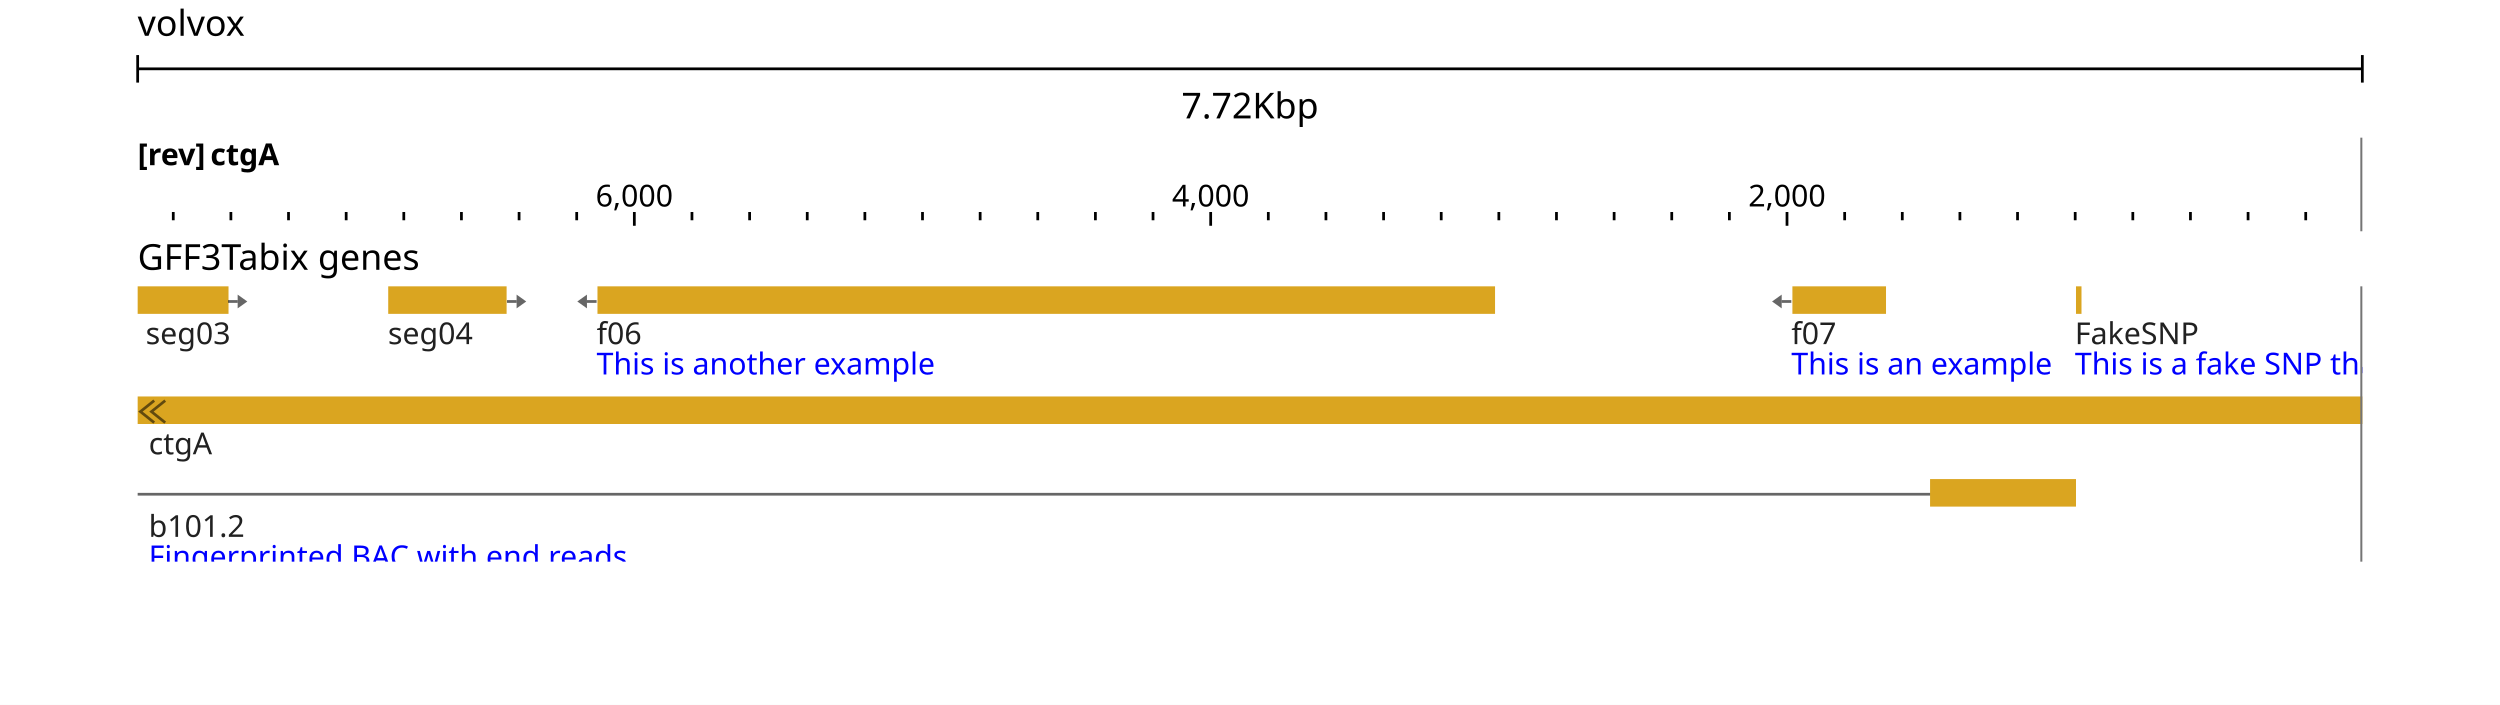
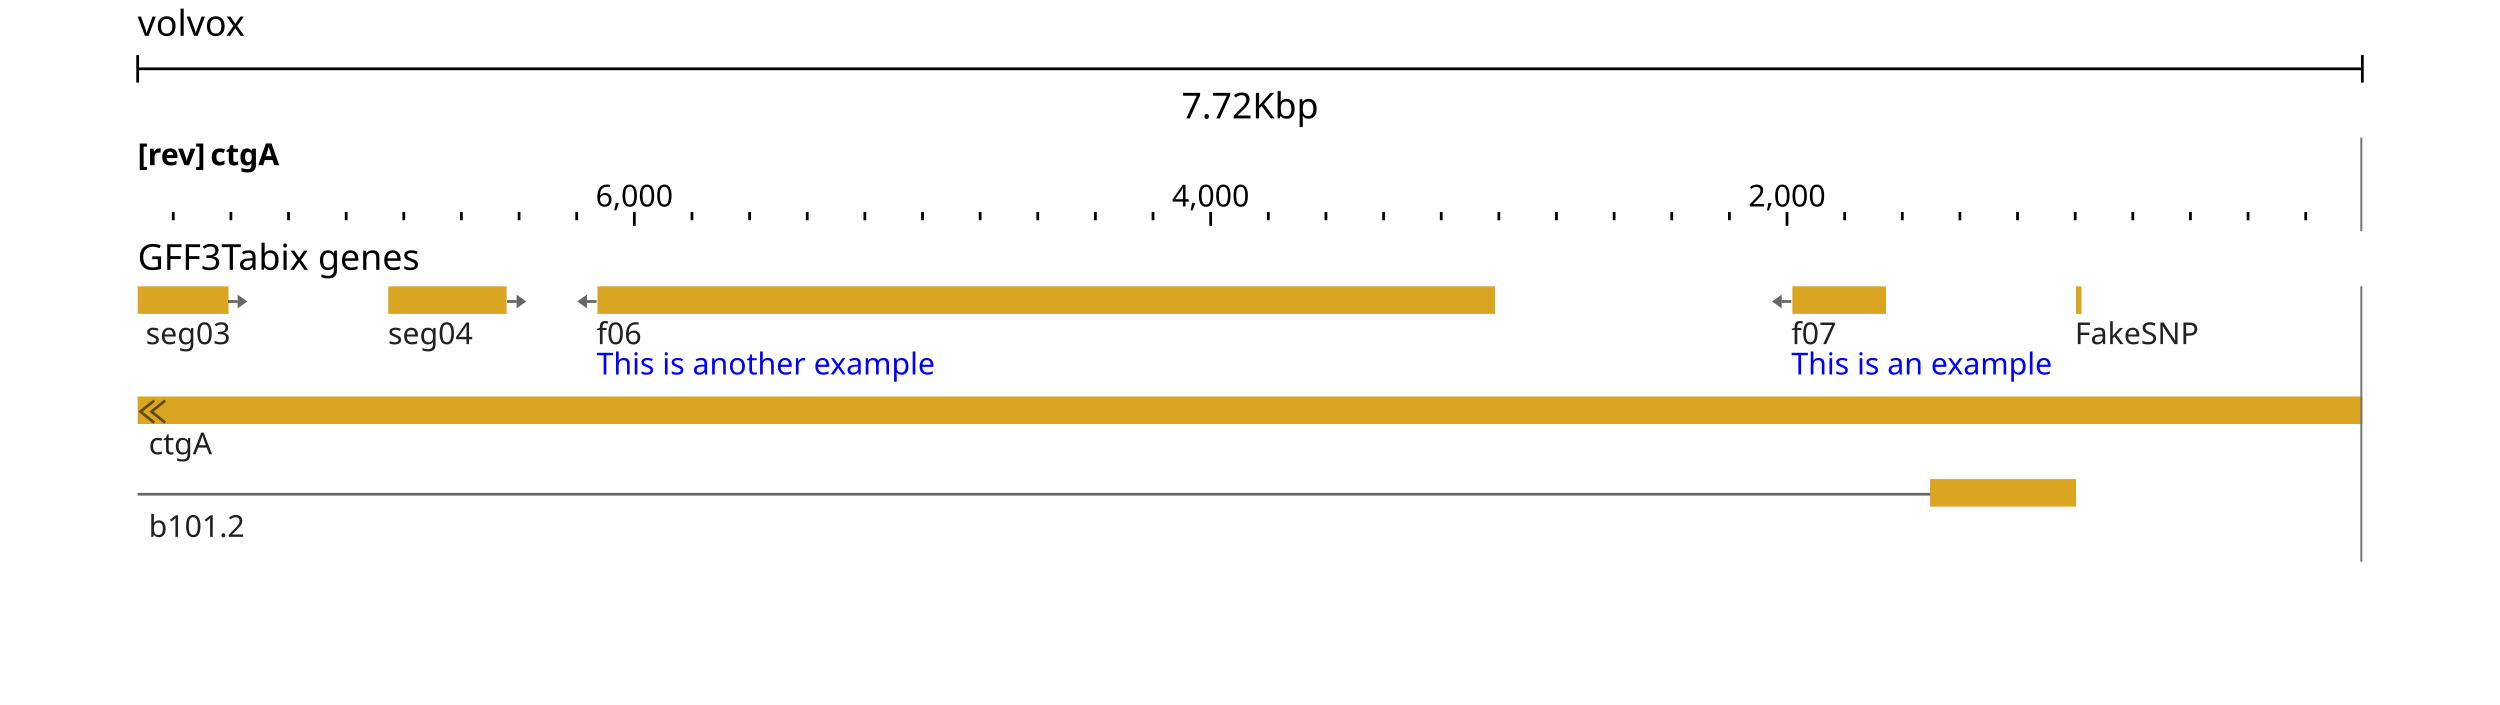
<svg xmlns="http://www.w3.org/2000/svg" width="908" height="256" viewBox="0 0 908 256" font-family="sans-serif">
  <rect width="908" height="256" fill="#ffffff" />
  <g transform="translate(50 0)">
    <g transform="translate(0)">
      <g id="header">
        <text x="0" y="13" font-size="13" fill="#000000">volvox</text>
        <g transform="translate(0 25)">
          <line x1="0" x2="808" y1="0" y2="0" stroke="#000000" />
          <line x1="0" x2="0" y1="-5" y2="5" stroke="#000000" />
          <line x1="808" x2="808" y1="-5" y2="5" stroke="#000000" />
          <text x="404" y="18" text-anchor="middle" font-size="13" fill="#000000">7.72Kbp</text>
        </g>
        <g transform="translate(0 50)">
          <defs>
            <clipPath id="ruler-clip-0">
              <rect x="0" y="0" width="808" height="34" />
            </clipPath>
          </defs>
          <g clip-path="url(#ruler-clip-0)">
            <rect x="807.27" width="3" y="0" height="34" fill="#757575" />
            <path d="M599.04 27V32M389.72 27V32M180.39 27V32M-28.94 27V32M-238.26 27V32M787.44 27V30M766.5 27V30M745.57 27V30M724.64 27V30M703.71 27V30M682.77 27V30M661.84 27V30M640.91 27V30M619.98 27V30M578.11 27V30M557.18 27V30M536.25 27V30M515.31 27V30M494.38 27V30M473.45 27V30M452.52 27V30M431.58 27V30M410.65 27V30M368.78 27V30M347.85 27V30M326.92 27V30M305.99 27V30M285.05 27V30M264.12 27V30M243.19 27V30M222.26 27V30M201.32 27V30M159.46 27V30M138.53 27V30M117.59 27V30M96.66 27V30M75.73 27V30M54.79 27V30M33.86 27V30M12.93 27V30M-8 27V30M-49.87 27V30M-70.8 27V30M-91.73 27V30M-112.67 27V30M-133.6 27V30M-154.53 27V30M-175.46 27V30M-196.4 27V30M-217.33 27V30M-259.19 27V30M-280.13 27V30M-301.06 27V30M-321.99 27V30M-342.93 27V30M-363.86 27V30M-384.79 27V30M-405.72 27V30" stroke-width="1" stroke="#000000" fill="none" />
            <text x="599.04" y="25" text-anchor="middle" font-size="11" fill="#000000">2,000</text>
            <text x="389.72" y="25" text-anchor="middle" font-size="11" fill="#000000">4,000</text>
            <text x="180.39" y="25" text-anchor="middle" font-size="11" fill="#000000">6,000</text>
            <text x="0" y="10" font-size="11" font-weight="bold" fill="#000000">[rev]</text>
            <text x="26.41" y="10" font-size="11" font-weight="bold" fill="#000000">ctgA</text>
          </g>
        </g>
      </g>
    </g>
    <g transform="translate(0 84)">
      <g transform="translate(0 0)">
        <defs>
          <clipPath id="track-clip-0-gff3tabix_genes">
            <rect x="-50" y="20" width="858" height="100" />
          </clipPath>
        </defs>
        <g clip-path="url(#track-clip-0-gff3tabix_genes)">
          <g transform="translate(0 20)">
            <defs>
              <clipPath id="display-clip-0-0-0">
                <rect x="0" y="0" width="808" height="100" />
              </clipPath>
            </defs>
            <g clip-path="url(#display-clip-0-0-0)">
              <g>
                <clipPath id="svgcanvas-clip-0">
                  <path d="M0,0h808v100h-808Z" />
                </clipPath>
                <g clip-path="url(#svgcanvas-clip-0)">
                  <path d="M651.27,75.5L-1232.56,75.5" fill="none" stroke="rgb(0,0,0)" stroke-opacity="0.6" stroke-width="1" />
                  <rect x="-4425" y="40" width="5233" height="10" fill="rgb(218,165,32)" />
                  <rect x="651" y="70" width="53" height="10" fill="rgb(218,165,32)" />
                  <rect x="704" y="0" width="2" height="10" fill="rgb(218,165,32)" />
                  <rect x="601" y="0" width="34" height="10" fill="rgb(218,165,32)" />
                  <rect x="167" y="0" width="326" height="10" fill="rgb(218,165,32)" />
                  <rect x="91" y="0" width="43" height="10" fill="rgb(218,165,32)" />
                  <rect x="-2" y="0" width="35" height="10" fill="rgb(218,165,32)" />
                  <rect x="-134" y="0" width="105" height="10" fill="rgb(218,165,32)" />
                  <rect x="-220" y="0" width="44" height="10" fill="rgb(218,165,32)" />
                  <rect x="-395" y="0" width="157" height="10" fill="rgb(218,165,32)" />
                  <rect x="597.11" y="5" width="3.5" height="1" fill="rgb(0,0,0)" fill-opacity="0.6" />
                  <path d="M597.11,3L597.11,8L593.61,5.5Z" fill="rgb(0,0,0)" fill-opacity="0.6" stroke="none" />
                  <rect x="163.18" y="5" width="3.5" height="1" fill="rgb(0,0,0)" fill-opacity="0.6" />
                  <path d="M163.18,3L163.18,8L159.68,5.5Z" fill="rgb(0,0,0)" fill-opacity="0.6" stroke="none" />
                  <rect x="134.13" y="5" width="3.5" height="1" fill="rgb(0,0,0)" fill-opacity="0.6" />
                  <path d="M137.63,3L137.63,8L141.13,5.5Z" fill="rgb(0,0,0)" fill-opacity="0.6" stroke="none" />
                  <rect x="32.82" y="5" width="3.5" height="1" fill="rgb(0,0,0)" fill-opacity="0.6" />
                  <path d="M36.32,3L36.32,8L39.82,5.5Z" fill="rgb(0,0,0)" fill-opacity="0.6" stroke="none" />
                  <rect x="-28.94" y="5" width="3.5" height="1" fill="rgb(0,0,0)" fill-opacity="0.6" />
                  <path d="M-25.44,3L-25.44,8L-21.94,5.5Z" fill="rgb(0,0,0)" fill-opacity="0.6" stroke="none" />
                  <rect x="-175.88" y="5" width="3.5" height="1" fill="rgb(0,0,0)" fill-opacity="0.6" />
                  <path d="M-172.38,3L-172.38,8L-168.88,5.5Z" fill="rgb(0,0,0)" fill-opacity="0.6" stroke="none" />
                  <rect x="-398.86" y="5" width="3.5" height="1" fill="rgb(0,0,0)" fill-opacity="0.6" />
                  <path d="M-398.86,3L-398.86,8L-402.36,5.5Z" fill="rgb(0,0,0)" fill-opacity="0.6" stroke="none" />
                  <path d="M6,41.5L1,45.5L6,49.5" fill="none" stroke="rgb(0,0,0)" stroke-opacity="0.55" stroke-width="1" />
                  <path d="M10,41.5L5,45.5L10,49.5" fill="none" stroke="rgb(0,0,0)" stroke-opacity="0.55" stroke-width="1" />
                </g>
              </g>
              <g>
                <text x="4" y="61" fill="rgb(0,0,0)" fill-opacity="0.87" font-size="11" text-anchor="start">ctgA</text>
                <text x="4" y="91" fill="rgb(0,0,0)" fill-opacity="0.87" font-size="11" text-anchor="start">b101.2</text>
-                 <text x="4" y="102" fill="blue" font-size="11" text-anchor="start">Fingerprinted BAC with end reads</text>
                <text x="703.6" y="21" fill="rgb(0,0,0)" fill-opacity="0.87" font-size="11" text-anchor="start">FakeSNP</text>
-                 <text x="703.6" y="32" fill="blue" font-size="11" text-anchor="start">This is a fake SNP that should appear a…</text>
                <text x="600.61" y="21" fill="rgb(0,0,0)" fill-opacity="0.87" font-size="11" text-anchor="start">f07</text>
                <text x="600.61" y="32" fill="blue" font-size="11" text-anchor="start">This is an example</text>
                <text x="166.68" y="21" fill="rgb(0,0,0)" fill-opacity="0.87" font-size="11" text-anchor="start">f06</text>
                <text x="166.68" y="32" fill="blue" font-size="11" text-anchor="start">This is another example</text>
                <text x="90.9" y="21" fill="rgb(0,0,0)" fill-opacity="0.87" font-size="11" text-anchor="start">seg04</text>
                <text x="2.91" y="21" fill="rgb(0,0,0)" fill-opacity="0.87" font-size="11" text-anchor="start">seg03</text>
              </g>
            </g>
            <rect x="807.27" width="3" y="0" height="100" fill="#757575" />
          </g>
        </g>
        <text x="0" y="14" font-size="13" fill="#000000">GFF3Tabix genes</text>
      </g>
    </g>
    <g transform="translate(0 84)">
      <defs>
        <clipPath id="highlight-clip-0">
          <rect x="0" y="0" width="808" height="122" />
        </clipPath>
      </defs>
      <g clip-path="url(#highlight-clip-0)" />
    </g>
  </g>
</svg>
